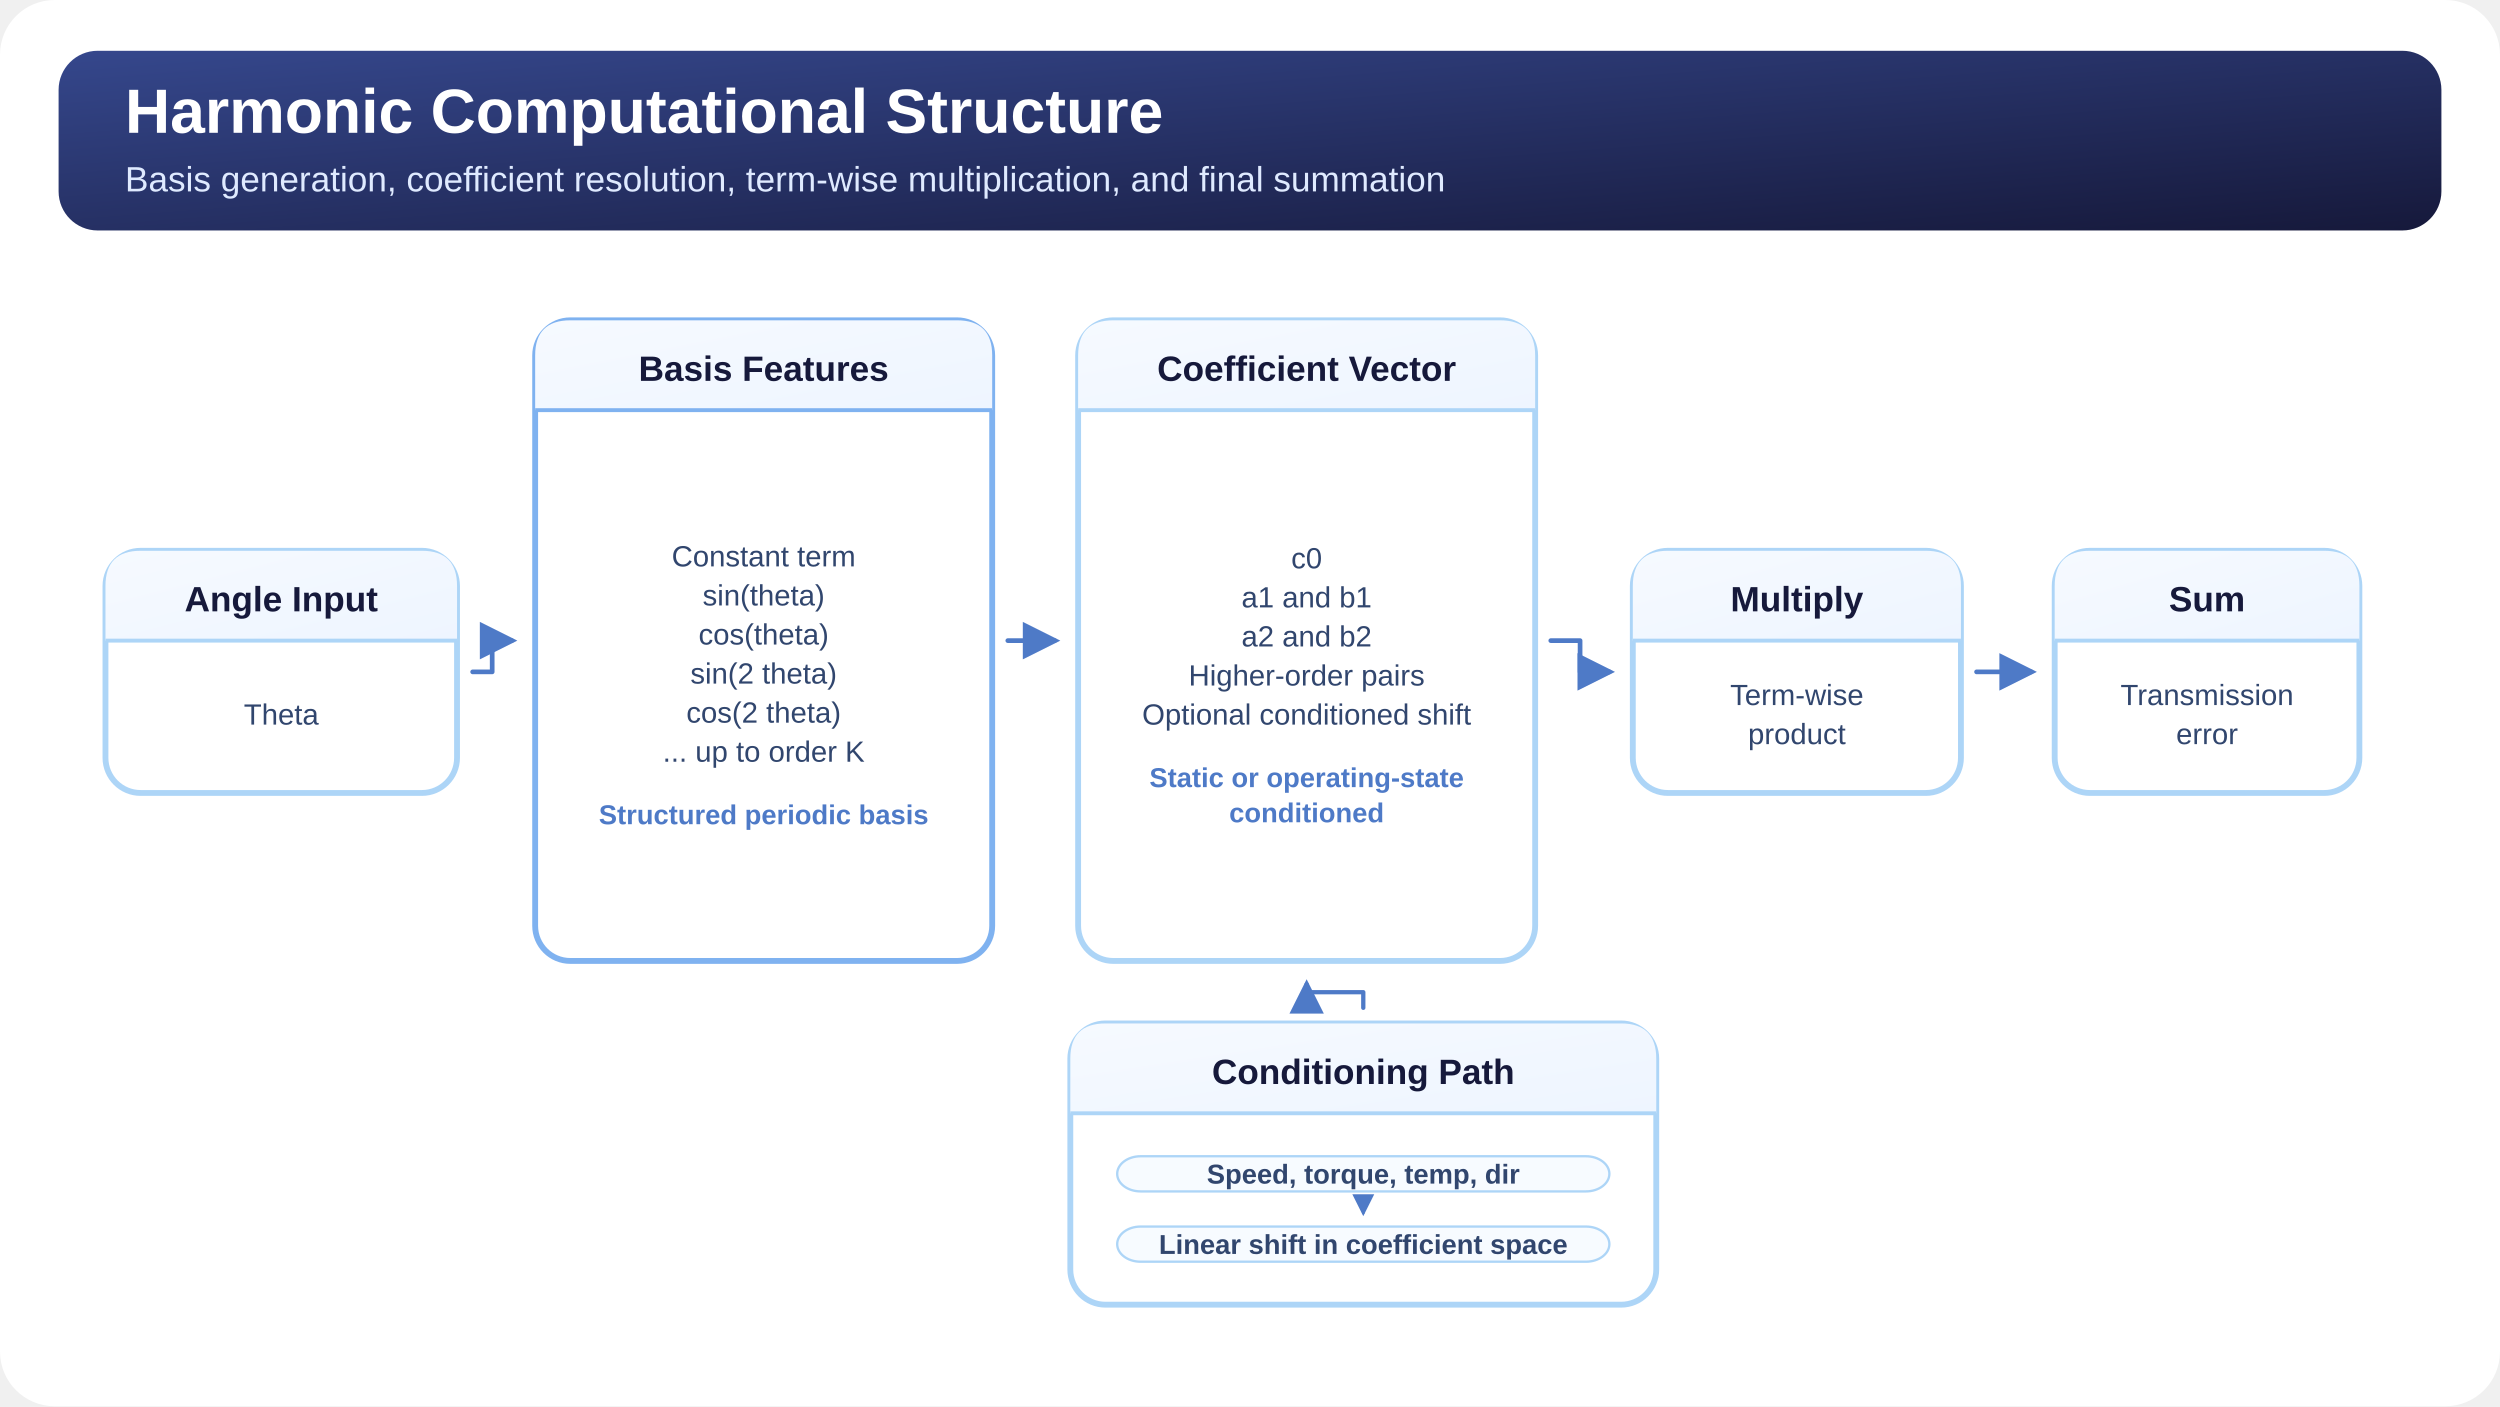
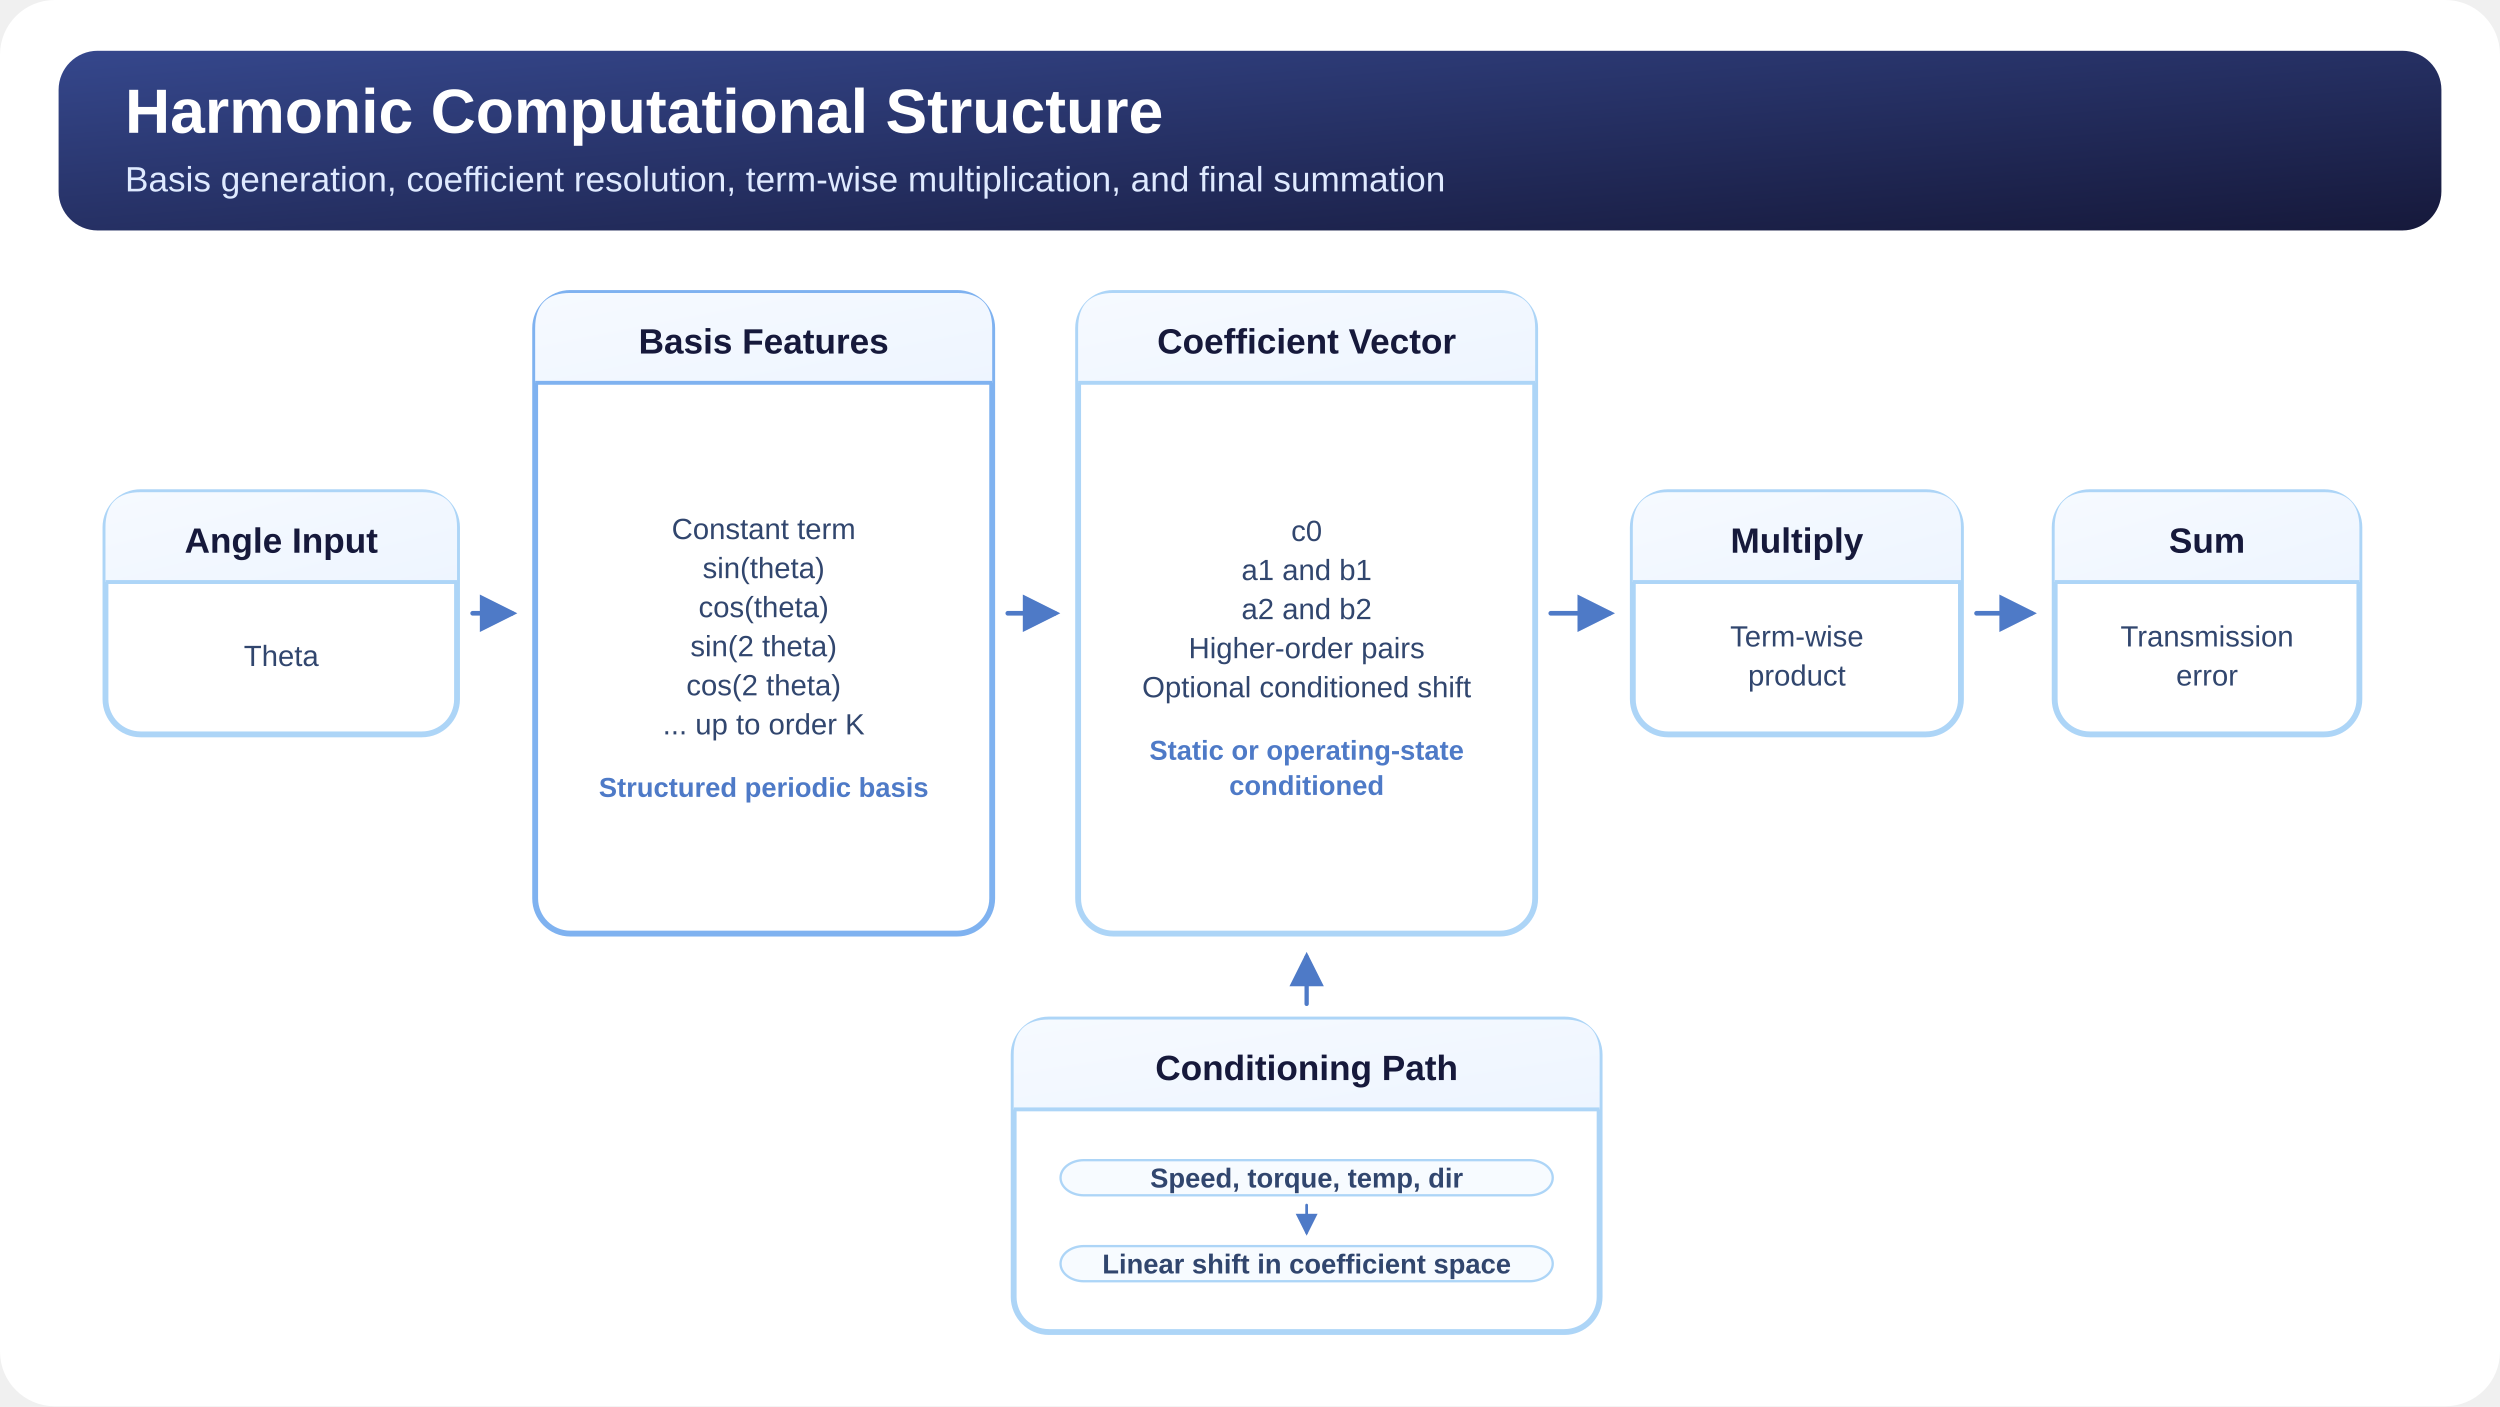
<svg xmlns="http://www.w3.org/2000/svg" width="1280" height="720" viewBox="0 0 1280 720" role="img" aria-labelledby="title desc">
  <defs>
    <linearGradient id="canvas_header" x1="0" y1="0" x2="1" y2="1">
      <stop offset="0%" stop-color="#35478C" />
      <stop offset="100%" stop-color="#16193B" />
    </linearGradient>
    <linearGradient id="card_header" x1="0" y1="0" x2="1" y2="1">
      <stop offset="0%" stop-color="#F6FAFF" />
      <stop offset="100%" stop-color="#EEF5FF" />
    </linearGradient>
    <marker id="arrow_head" markerWidth="8" markerHeight="8" refX="6.8" refY="4" orient="auto" markerUnits="strokeWidth">
      <path d="M0,0 L8,4 L0,8 Z" fill="#4E7AC7" />
    </marker>
    <style>
      .canvas-title { font: 700 32px 'Segoe UI', Arial, sans-serif; fill: #ffffff; }
      .canvas-subtitle { font: 500 18px 'Segoe UI', Arial, sans-serif; fill: #dfeaff; }
      .card-title { font: 700 18px 'Segoe UI', Arial, sans-serif; fill: #16193B; }
      .card-text { font: 500 15px 'Segoe UI', Arial, sans-serif; fill: #31466E; }
      .card-note { font: 600 14px 'Segoe UI', Arial, sans-serif; fill: #4E7AC7; }
      .label { font: 700 16px 'Segoe UI', Arial, sans-serif; fill: #16193B; }
      .tiny { font: 600 14px 'Segoe UI', Arial, sans-serif; fill: #4E7AC7; }
      .node-label { font: 700 12px 'Segoe UI', Arial, sans-serif; fill: #16193B; }
      .node-small-label { font: 700 11px 'Segoe UI', Arial, sans-serif; fill: #16193B; }
      .flow-row-text { font: 600 14px 'Segoe UI', Arial, sans-serif; fill: #31466E; }
    </style>
  </defs>
  <rect x="0" y="0" width="1280" height="720" rx="28" fill="#FFFFFF" />
  <rect x="30" y="26" width="1220" height="92" rx="20" fill="url(#canvas_header)" />
  <text x="64" y="68" class="canvas-title">Harmonic Computational Structure</text>
  <text x="64" y="98" class="canvas-subtitle">Basis generation, coefficient resolution, term-wise multiplication, and final summation</text>
-   <g transform="translate(0,24.0)">
-     <rect x="54" y="258" width="180" height="124" rx="18" fill="#FFFFFF" stroke="#ADD5F7" stroke-width="3" />
-     <path d="M72, 258 H216 Q234, 258 234, 276 V304 H54 V276 Q54, 258 72, 258 Z" fill="url(#card_header)" />
-     <line x1="54" y1="304" x2="234" y2="304" stroke="#ADD5F7" stroke-width="2" />
-     <text x="144" y="289" text-anchor="middle" class="card-title">Angle Input</text>
-     <text x="144.0" y="347.0" text-anchor="middle" class="card-text">Theta</text>
+   <g transform="translate(0,10.0)">
+     <rect x="54" y="242" width="180" height="124" rx="18" fill="#FFFFFF" stroke="#ADD5F7" stroke-width="3" />
+     <path d="M72, 242 H216 Q234, 242 234, 260 V288 H54 V260 Q54, 242 72, 242 Z" fill="url(#card_header)" />
+     <line x1="54" y1="288" x2="234" y2="288" stroke="#ADD5F7" stroke-width="2" />
+     <text x="144" y="273" text-anchor="middle" class="card-title">Angle Input</text>
+     <text x="144.0" y="331.0" text-anchor="middle" class="card-text">Theta</text>
    <rect x="274" y="140" width="234" height="328" rx="18" fill="#FFFFFF" stroke="#7FB2F0" stroke-width="3" />
    <path d="M292, 140 H490 Q508, 140 508, 158 V186 H274 V158 Q274, 140 292, 140 Z" fill="url(#card_header)" />
    <line x1="274" y1="186" x2="508" y2="186" stroke="#7FB2F0" stroke-width="2" />
    <text x="391" y="171" text-anchor="middle" class="card-title">Basis Features</text>
    <text x="391.0" y="266.0" text-anchor="middle" class="card-text">Constant term</text>
    <text x="391.0" y="286.0" text-anchor="middle" class="card-text">sin(theta)</text>
    <text x="391.0" y="306.0" text-anchor="middle" class="card-text">cos(theta)</text>
    <text x="391.0" y="326.0" text-anchor="middle" class="card-text">sin(2 theta)</text>
    <text x="391.0" y="346.0" text-anchor="middle" class="card-text">cos(2 theta)</text>
    <text x="391.0" y="366.0" text-anchor="middle" class="card-text">... up to order K</text>
    <text x="391.0" y="398.0" text-anchor="middle" class="card-note">Structured periodic basis</text>
    <rect x="552" y="140" width="234" height="328" rx="18" fill="#FFFFFF" stroke="#ADD5F7" stroke-width="3" />
    <path d="M570, 140 H768 Q786, 140 786, 158 V186 H552 V158 Q552, 140 570, 140 Z" fill="url(#card_header)" />
    <line x1="552" y1="186" x2="786" y2="186" stroke="#ADD5F7" stroke-width="2" />
    <text x="669" y="171" text-anchor="middle" class="card-title">Coefficient Vector</text>
    <text x="669.0" y="267.0" text-anchor="middle" class="card-text">c0</text>
    <text x="669.0" y="287.0" text-anchor="middle" class="card-text">a1 and b1</text>
    <text x="669.0" y="307.0" text-anchor="middle" class="card-text">a2 and b2</text>
    <text x="669.0" y="327.0" text-anchor="middle" class="card-text">Higher-order pairs</text>
    <text x="669.0" y="347.0" text-anchor="middle" class="card-text">Optional conditioned shift</text>
    <text x="669.0" y="379.0" text-anchor="middle" class="card-note">Static or operating-state</text>
    <text x="669.0" y="397.0" text-anchor="middle" class="card-note">conditioned</text>
-     <rect x="836" y="258" width="168" height="124" rx="18" fill="#FFFFFF" stroke="#ADD5F7" stroke-width="3" />
-     <path d="M854, 258 H986 Q1004, 258 1004, 276 V304 H836 V276 Q836, 258 854, 258 Z" fill="url(#card_header)" />
-     <line x1="836" y1="304" x2="1004" y2="304" stroke="#ADD5F7" stroke-width="2" />
-     <text x="920" y="289" text-anchor="middle" class="card-title">Multiply</text>
-     <text x="920.0" y="337.0" text-anchor="middle" class="card-text">Term-wise</text>
-     <text x="920.0" y="357.0" text-anchor="middle" class="card-text">product</text>
-     <rect x="1052" y="258" width="156" height="124" rx="18" fill="#FFFFFF" stroke="#ADD5F7" stroke-width="3" />
-     <path d="M1070, 258 H1190 Q1208, 258 1208, 276 V304 H1052 V276 Q1052, 258 1070, 258 Z" fill="url(#card_header)" />
-     <line x1="1052" y1="304" x2="1208" y2="304" stroke="#ADD5F7" stroke-width="2" />
-     <text x="1130" y="289" text-anchor="middle" class="card-title">Sum</text>
-     <text x="1130.0" y="337.0" text-anchor="middle" class="card-text">Transmission</text>
-     <text x="1130.0" y="357.0" text-anchor="middle" class="card-text">error</text>
-     <path d="M242.0,320.0 L252.0,320.0 L252.0,304.0 L262.0,304.0" fill="none" stroke="#4E7AC7" stroke-width="2.4" stroke-linejoin="round" stroke-linecap="round" marker-end="url(#arrow_head)" />
+     <rect x="836" y="242" width="168" height="124" rx="18" fill="#FFFFFF" stroke="#ADD5F7" stroke-width="3" />
+     <path d="M854, 242 H986 Q1004, 242 1004, 260 V288 H836 V260 Q836, 242 854, 242 Z" fill="url(#card_header)" />
+     <line x1="836" y1="288" x2="1004" y2="288" stroke="#ADD5F7" stroke-width="2" />
+     <text x="920" y="273" text-anchor="middle" class="card-title">Multiply</text>
+     <text x="920.0" y="321.0" text-anchor="middle" class="card-text">Term-wise</text>
+     <text x="920.0" y="341.0" text-anchor="middle" class="card-text">product</text>
+     <rect x="1052" y="242" width="156" height="124" rx="18" fill="#FFFFFF" stroke="#ADD5F7" stroke-width="3" />
+     <path d="M1070, 242 H1190 Q1208, 242 1208, 260 V288 H1052 V260 Q1052, 242 1070, 242 Z" fill="url(#card_header)" />
+     <line x1="1052" y1="288" x2="1208" y2="288" stroke="#ADD5F7" stroke-width="2" />
+     <text x="1130" y="273" text-anchor="middle" class="card-title">Sum</text>
+     <text x="1130.0" y="321.0" text-anchor="middle" class="card-text">Transmission</text>
+     <text x="1130.0" y="341.0" text-anchor="middle" class="card-text">error</text>
+     <path d="M242.0,304.0 L252.0,304.0 L252.0,304.0 L262.0,304.0" fill="none" stroke="#4E7AC7" stroke-width="2.4" stroke-linejoin="round" stroke-linecap="round" marker-end="url(#arrow_head)" />
    <path d="M516.0,304.0 L528.0,304.0 L528.0,304.0 L540.0,304.0" fill="none" stroke="#4E7AC7" stroke-width="2.4" stroke-linejoin="round" stroke-linecap="round" marker-end="url(#arrow_head)" />
-     <path d="M794.0,304.0 L809.0,304.0 L809.0,320.0 L824.0,320.0" fill="none" stroke="#4E7AC7" stroke-width="2.4" stroke-linejoin="round" stroke-linecap="round" marker-end="url(#arrow_head)" />
-     <path d="M1012.0,320.0 L1026.0,320.0 L1026.0,320.0 L1040.0,320.0" fill="none" stroke="#4E7AC7" stroke-width="2.4" stroke-linejoin="round" stroke-linecap="round" marker-end="url(#arrow_head)" />
-     <rect x="548" y="500" width="300" height="144" rx="18" fill="#FFFFFF" stroke="#ADD5F7" stroke-width="3" />
-     <path d="M566, 500 H830 Q848, 500 848, 518 V546 H548 V518 Q548, 500 566, 500 Z" fill="url(#card_header)" />
-     <line x1="548" y1="546" x2="848" y2="546" stroke="#ADD5F7" stroke-width="2" />
-     <text x="698.0" y="531" text-anchor="middle" class="card-title">Conditioning Path</text>
-     <rect x="572" y="568.0" width="252" height="18" rx="12" fill="#F7FBFF" stroke="#ADD5F7" stroke-width="1.2" />
-     <text x="698.0" y="582.0" text-anchor="middle" class="flow-row-text">Speed, torque, temp, dir</text>
-     <line x1="698.0" y1="591.0" x2="698.0" y2="597.0" stroke="#4E7AC7" stroke-width="1.4" stroke-linecap="round" marker-end="url(#arrow_head)" />
-     <rect x="572" y="604.0" width="252" height="18" rx="12" fill="#F7FBFF" stroke="#ADD5F7" stroke-width="1.2" />
-     <text x="698.0" y="618.0" text-anchor="middle" class="flow-row-text">Linear shift in coefficient space</text>
-     <path d="M698.0,492.0 L698.0,484.0 L669.0,484.0 L669.0,480.0" fill="none" stroke="#4E7AC7" stroke-width="2.2" stroke-linejoin="round" stroke-linecap="round" marker-end="url(#arrow_head)" />
+     <path d="M794.0,304.0 L809.0,304.0 L809.0,304.0 L824.0,304.0" fill="none" stroke="#4E7AC7" stroke-width="2.4" stroke-linejoin="round" stroke-linecap="round" marker-end="url(#arrow_head)" />
+     <path d="M1012.0,304.0 L1026.0,304.0 L1026.0,304.0 L1040.0,304.0" fill="none" stroke="#4E7AC7" stroke-width="2.4" stroke-linejoin="round" stroke-linecap="round" marker-end="url(#arrow_head)" />
+     <rect x="519" y="512" width="300" height="160" rx="18" fill="#FFFFFF" stroke="#ADD5F7" stroke-width="3" />
+     <path d="M537, 512 H801 Q819, 512 819, 530 V558 H519 V530 Q519, 512 537, 512 Z" fill="url(#card_header)" />
+     <line x1="519" y1="558" x2="819" y2="558" stroke="#ADD5F7" stroke-width="2" />
+     <text x="669.0" y="543" text-anchor="middle" class="card-title">Conditioning Path</text>
+     <rect x="543" y="584.0" width="252" height="18" rx="12" fill="#F7FBFF" stroke="#ADD5F7" stroke-width="1.2" />
+     <text x="669.0" y="598.0" text-anchor="middle" class="flow-row-text">Speed, torque, temp, dir</text>
+     <line x1="669.0" y1="607.0" x2="669.0" y2="621.0" stroke="#4E7AC7" stroke-width="1.4" stroke-linecap="round" marker-end="url(#arrow_head)" />
+     <rect x="543" y="628.0" width="252" height="18" rx="12" fill="#F7FBFF" stroke="#ADD5F7" stroke-width="1.2" />
+     <text x="669.0" y="642.0" text-anchor="middle" class="flow-row-text">Linear shift in coefficient space</text>
+     <line x1="669.0" y1="504.0" x2="669.0" y2="480.0" stroke="#4E7AC7" stroke-width="2.2" stroke-linecap="round" marker-end="url(#arrow_head)" />
  </g>
</svg>
